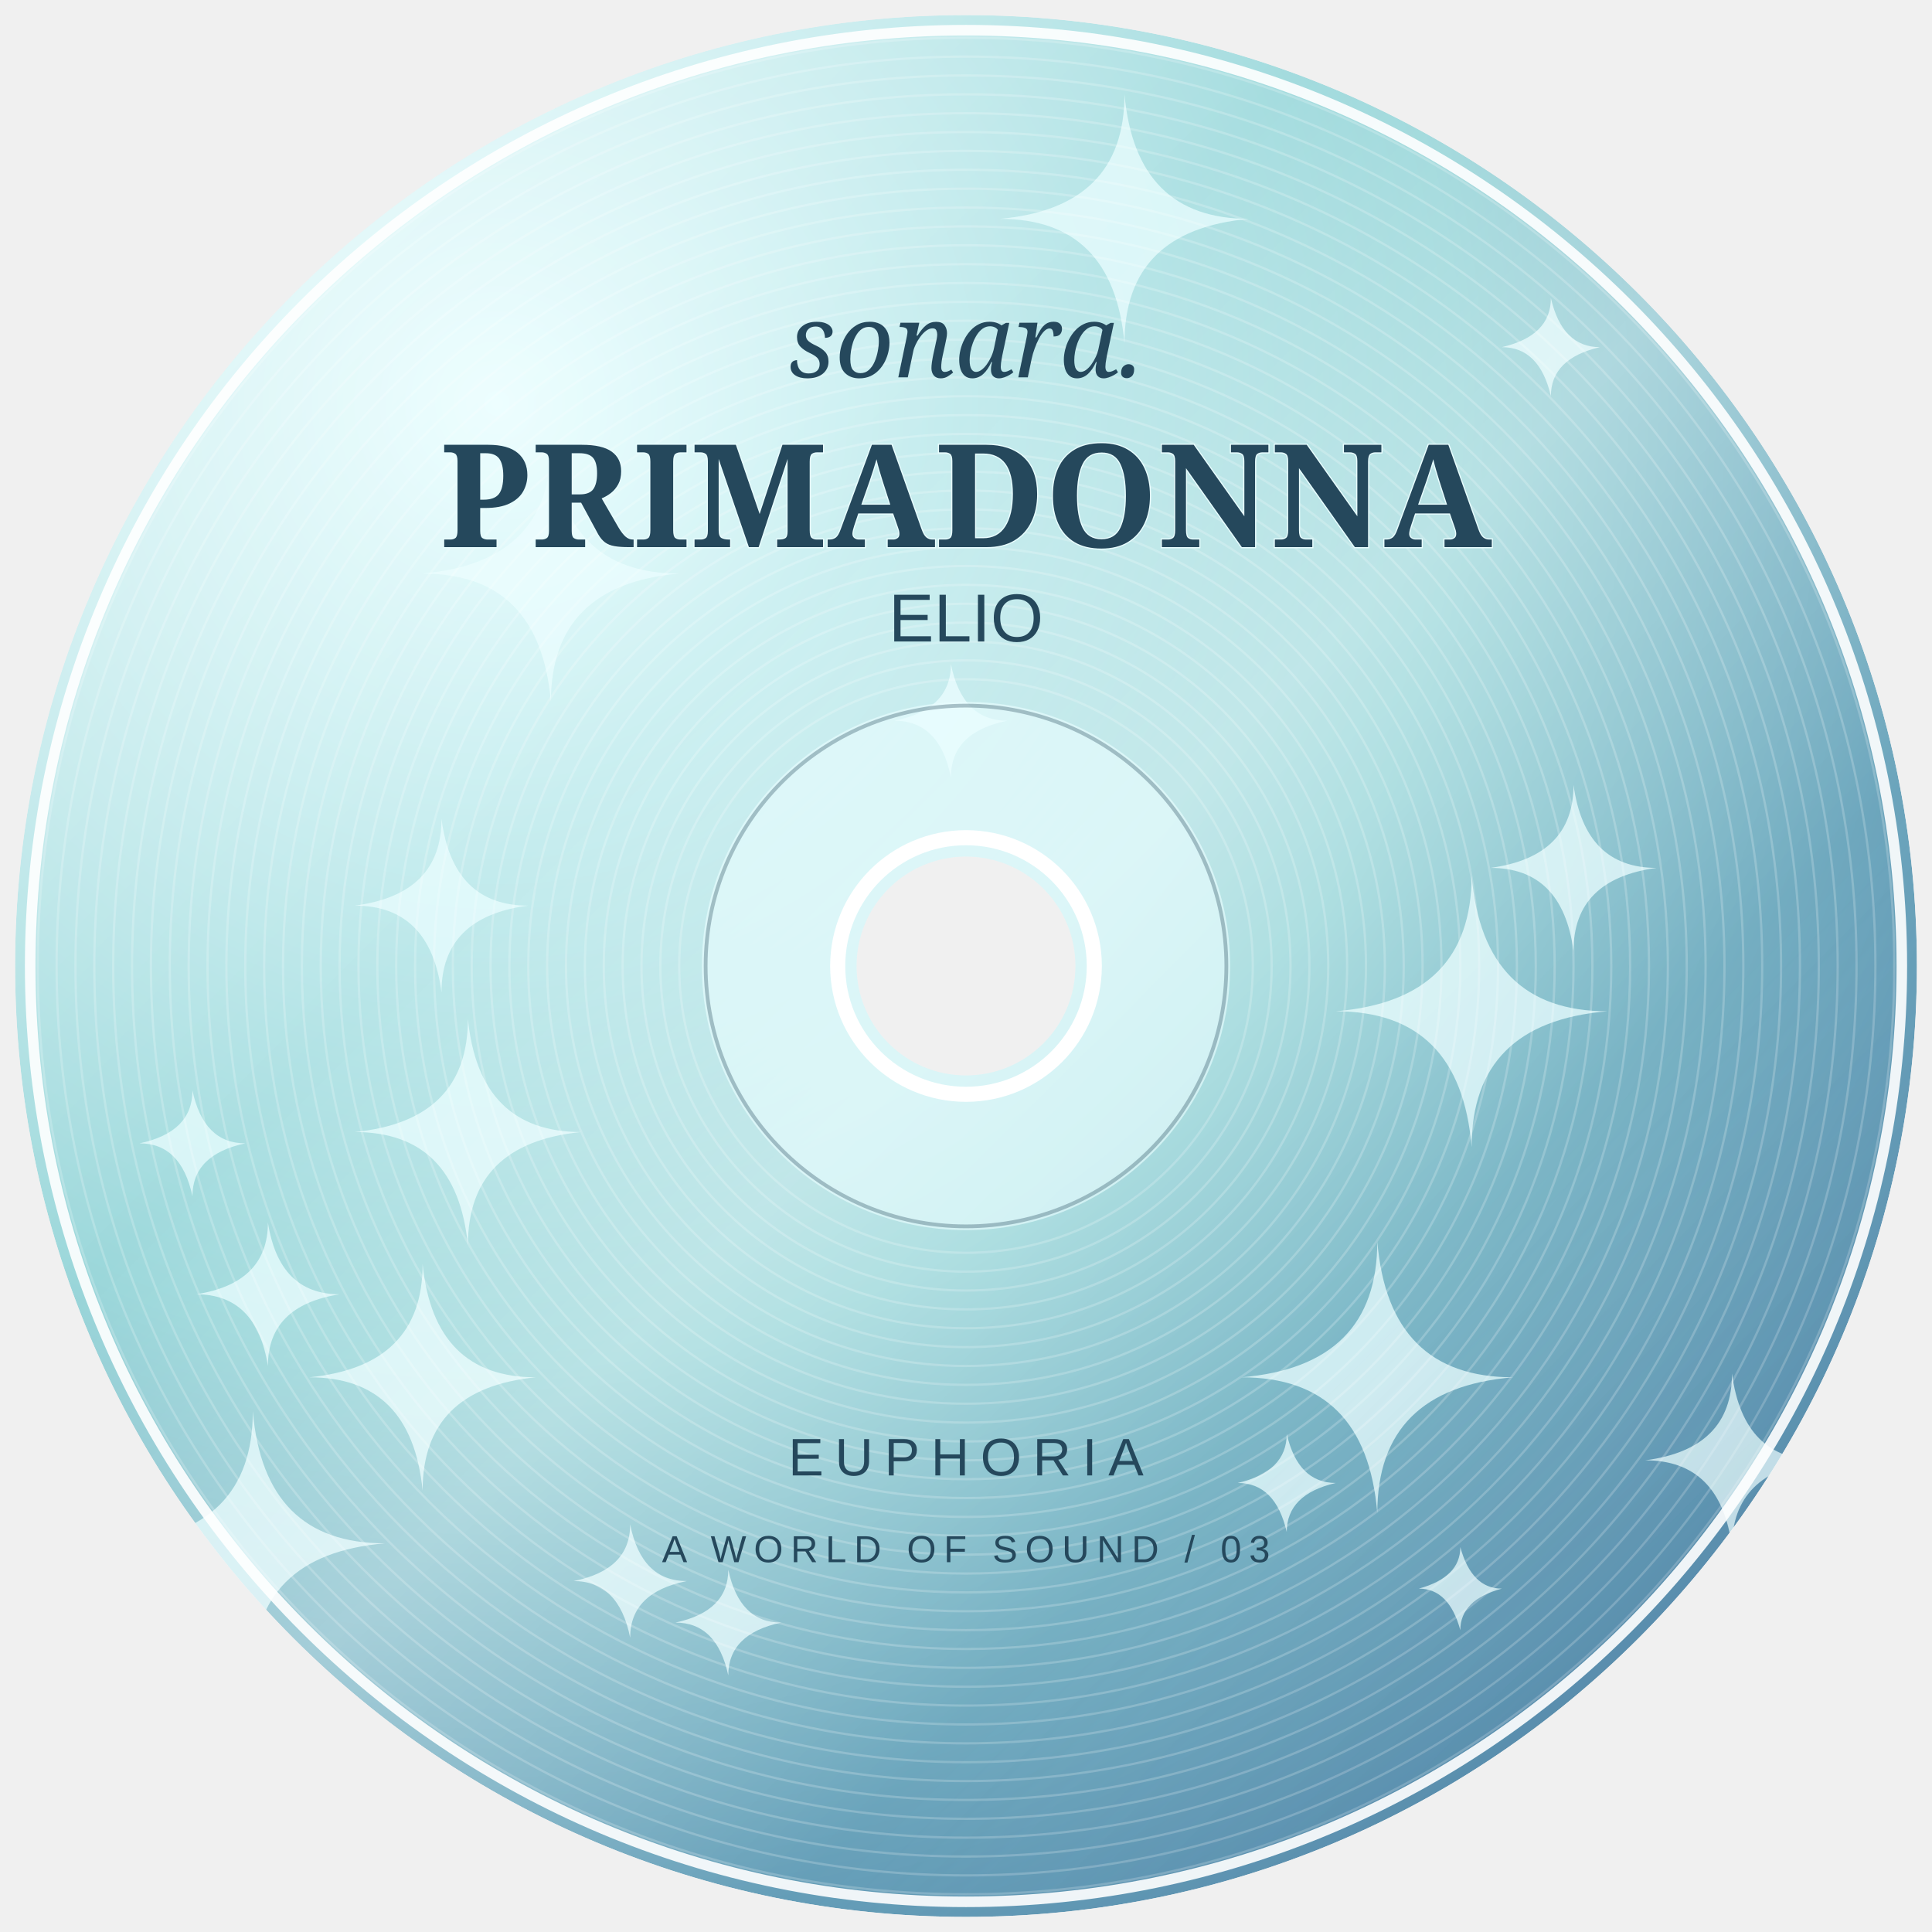
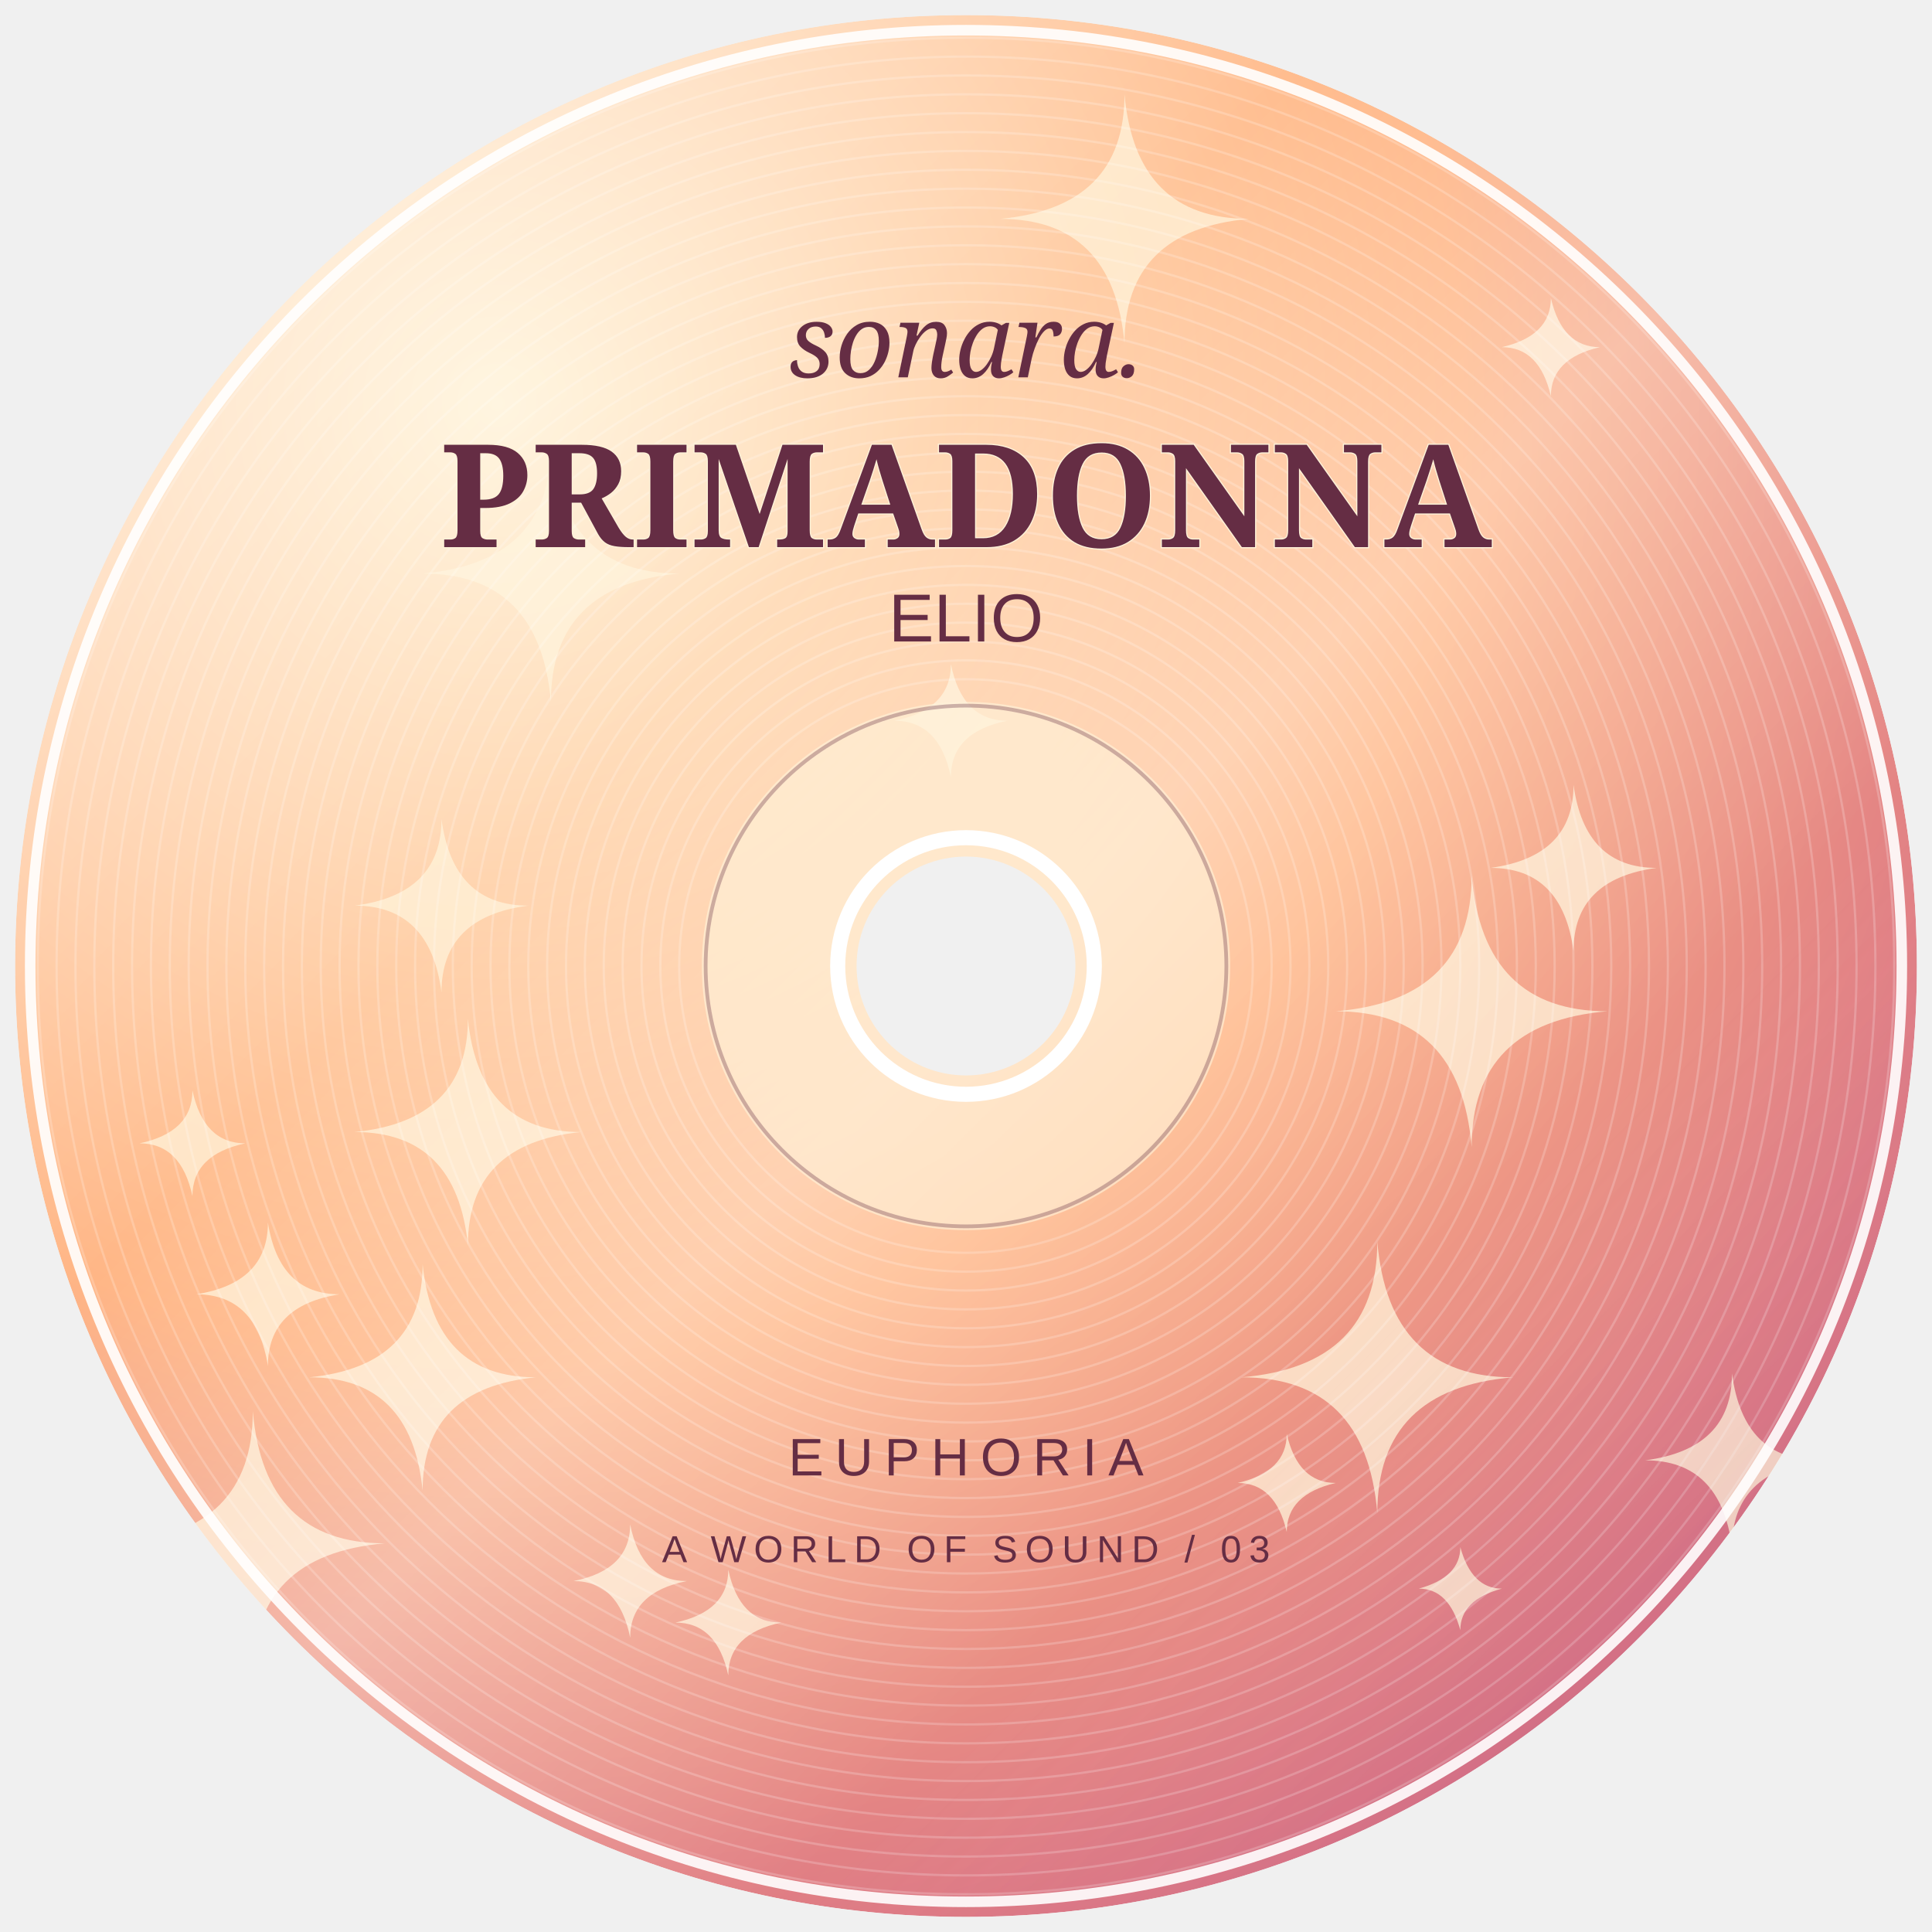
<svg xmlns="http://www.w3.org/2000/svg" width="512" height="512" viewBox="0 0 512 512">
  <defs>
    <radialGradient id="base" cx="25%" cy="20%" r="90%">
-       <stop stop-color="#e9feff" />
-       <stop offset=".57" stop-color="#9bd7da" />
-       <stop offset="1" stop-color="#548cad" />
+       <stop stop-color="#fff3d9" />
+       <stop offset=".57" stop-color="#ffb686" />
+       <stop offset="1" stop-color="#d66c83" />
    </radialGradient>
    <linearGradient id="shine" x1="0" y1="0" x2="1" y2="1">
      <stop stop-color="white" stop-opacity=".5" />
      <stop offset=".35" stop-color="white" stop-opacity="0" />
      <stop offset=".51" stop-color="white" stop-opacity=".30" />
      <stop offset=".7" stop-color="white" stop-opacity="0" />
-       <stop offset="1" stop-color="#25485c" stop-opacity=".16" />
+       <stop offset="1" stop-color="#652d44" stop-opacity=".16" />
    </linearGradient>
    <mask id="cut">
      <circle cx="256" cy="256" r="252" fill="white" />
      <circle cx="256" cy="256" r="29" fill="black" />
    </mask>
    <filter id="mist">
      <feGaussianBlur stdDeviation="23" />
    </filter>
  </defs>
  <g mask="url(#cut)">
    <circle cx="256" cy="256" r="252" fill="url(#base)" />
-     <path d="M265 58 Q298 55 298 25 Q301 58 331 58 Q298 61 298 91 Q295 58 265 58" fill="#e9feff" opacity=".75" />
-     <path d="M52 343 Q71 340 71 324 Q74 343 90 343 Q71 346 71 362 Q68 343 52 343" fill="#e9feff" opacity=".75" />
-     <path d="M152 419 Q167 416 167 404 Q170 419 182 419 Q167 422 167 434 Q164 419 152 419" fill="#e9feff" opacity=".75" />
-     <path d="M398 92 Q411 89 411 79 Q414 92 424 92 Q411 95 411 105 Q408 92 398 92" fill="#e9feff" opacity=".75" />
-     <path d="M436 387 Q459 384 459 364 Q462 387 482 387 Q459 390 459 410 Q456 387 436 387" fill="#e9feff" opacity=".75" />
-     <path d="M376 421 Q387 418 387 410 Q390 421 398 421 Q387 424 387 432 Q384 421 376 421" fill="#e9feff" opacity=".75" />
-     <path d="M94 300 Q124 297 124 270 Q127 300 154 300 Q124 303 124 330 Q121 300 94 300" fill="#e9feff" opacity=".75" />
-     <path d="M32 409 Q67 406 67 374 Q70 409 102 409 Q67 412 67 444 Q64 409 32 409" fill="#e9feff" opacity=".75" />
-     <path d="M354 268 Q390 265 390 232 Q393 268 426 268 Q390 271 390 304 Q387 268 354 268" fill="#e9feff" opacity=".75" />
-     <path d="M37 303 Q51 300 51 289 Q54 303 65 303 Q51 306 51 317 Q48 303 37 303" fill="#e9feff" opacity=".75" />
-     <path d="M82 365 Q112 362 112 335 Q115 365 142 365 Q112 368 112 395 Q109 365 82 365" fill="#e9feff" opacity=".75" />
-     <path d="M179 430 Q193 427 193 416 Q196 430 207 430 Q193 433 193 444 Q190 430 179 430" fill="#e9feff" opacity=".75" />
-     <path d="M112 152 Q146 149 146 118 Q149 152 180 152 Q146 155 146 186 Q143 152 112 152" fill="#e9feff" opacity=".75" />
-     <path d="M328 393 Q341 390 341 380 Q344 393 354 393 Q341 396 341 406 Q338 393 328 393" fill="#e9feff" opacity=".75" />
-     <path d="M94 240 Q117 237 117 217 Q120 240 140 240 Q117 243 117 263 Q114 240 94 240" fill="#e9feff" opacity=".75" />
-     <path d="M237 191 Q252 188 252 176 Q255 191 267 191 Q252 194 252 206 Q249 191 237 191" fill="#e9feff" opacity=".75" />
-     <path d="M395 230 Q417 227 417 208 Q420 230 439 230 Q417 233 417 252 Q414 230 395 230" fill="#e9feff" opacity=".75" />
-     <path d="M329 365 Q365 362 365 329 Q368 365 401 365 Q365 368 365 401 Q362 365 329 365" fill="#e9feff" opacity=".75" />
+     <path d="M265 58 Q298 55 298 25 Q301 58 331 58 Q298 61 298 91 Q295 58 265 58" fill="#fff3d9" opacity=".75" />
+     <path d="M52 343 Q71 340 71 324 Q74 343 90 343 Q71 346 71 362 Q68 343 52 343" fill="#fff3d9" opacity=".75" />
+     <path d="M152 419 Q167 416 167 404 Q170 419 182 419 Q167 422 167 434 Q164 419 152 419" fill="#fff3d9" opacity=".75" />
+     <path d="M398 92 Q411 89 411 79 Q414 92 424 92 Q411 95 411 105 Q408 92 398 92" fill="#fff3d9" opacity=".75" />
+     <path d="M436 387 Q459 384 459 364 Q462 387 482 387 Q459 390 459 410 Q456 387 436 387" fill="#fff3d9" opacity=".75" />
+     <path d="M376 421 Q387 418 387 410 Q390 421 398 421 Q387 424 387 432 Q384 421 376 421" fill="#fff3d9" opacity=".75" />
+     <path d="M94 300 Q124 297 124 270 Q127 300 154 300 Q124 303 124 330 Q121 300 94 300" fill="#fff3d9" opacity=".75" />
+     <path d="M32 409 Q67 406 67 374 Q70 409 102 409 Q67 412 67 444 Q64 409 32 409" fill="#fff3d9" opacity=".75" />
+     <path d="M354 268 Q390 265 390 232 Q393 268 426 268 Q390 271 390 304 Q387 268 354 268" fill="#fff3d9" opacity=".75" />
+     <path d="M37 303 Q51 300 51 289 Q54 303 65 303 Q51 306 51 317 Q48 303 37 303" fill="#fff3d9" opacity=".75" />
+     <path d="M82 365 Q112 362 112 335 Q115 365 142 365 Q112 368 112 395 Q109 365 82 365" fill="#fff3d9" opacity=".75" />
+     <path d="M179 430 Q193 427 193 416 Q196 430 207 430 Q193 433 193 444 Q190 430 179 430" fill="#fff3d9" opacity=".75" />
+     <path d="M112 152 Q146 149 146 118 Q149 152 180 152 Q146 155 146 186 Q143 152 112 152" fill="#fff3d9" opacity=".75" />
+     <path d="M328 393 Q341 390 341 380 Q344 393 354 393 Q341 396 341 406 Q338 393 328 393" fill="#fff3d9" opacity=".75" />
+     <path d="M94 240 Q117 237 117 217 Q120 240 140 240 Q117 243 117 263 Q114 240 94 240" fill="#fff3d9" opacity=".75" />
+     <path d="M237 191 Q252 188 252 176 Q255 191 267 191 Q252 194 252 206 Q249 191 237 191" fill="#fff3d9" opacity=".75" />
+     <path d="M395 230 Q417 227 417 208 Q420 230 439 230 Q417 233 417 252 Q414 230 395 230" fill="#fff3d9" opacity=".75" />
+     <path d="M329 365 Q365 362 365 329 Q368 365 401 365 Q365 368 365 401 Q362 365 329 365" fill="#fff3d9" opacity=".75" />
    <circle cx="256" cy="256" r="76" fill="none" stroke="white" stroke-width=".6" opacity=".2" />
    <circle cx="256" cy="256" r="81" fill="none" stroke="white" stroke-width=".6" opacity=".2" />
    <circle cx="256" cy="256" r="86" fill="none" stroke="white" stroke-width=".6" opacity=".2" />
    <circle cx="256" cy="256" r="91" fill="none" stroke="white" stroke-width=".6" opacity=".2" />
    <circle cx="256" cy="256" r="96" fill="none" stroke="white" stroke-width=".6" opacity=".2" />
    <circle cx="256" cy="256" r="101" fill="none" stroke="white" stroke-width=".6" opacity=".2" />
    <circle cx="256" cy="256" r="106" fill="none" stroke="white" stroke-width=".6" opacity=".2" />
    <circle cx="256" cy="256" r="111" fill="none" stroke="white" stroke-width=".6" opacity=".2" />
    <circle cx="256" cy="256" r="116" fill="none" stroke="white" stroke-width=".6" opacity=".2" />
    <circle cx="256" cy="256" r="121" fill="none" stroke="white" stroke-width=".6" opacity=".2" />
    <circle cx="256" cy="256" r="126" fill="none" stroke="white" stroke-width=".6" opacity=".2" />
    <circle cx="256" cy="256" r="131" fill="none" stroke="white" stroke-width=".6" opacity=".2" />
    <circle cx="256" cy="256" r="136" fill="none" stroke="white" stroke-width=".6" opacity=".2" />
    <circle cx="256" cy="256" r="141" fill="none" stroke="white" stroke-width=".6" opacity=".2" />
    <circle cx="256" cy="256" r="146" fill="none" stroke="white" stroke-width=".6" opacity=".2" />
    <circle cx="256" cy="256" r="151" fill="none" stroke="white" stroke-width=".6" opacity=".2" />
    <circle cx="256" cy="256" r="156" fill="none" stroke="white" stroke-width=".6" opacity=".2" />
    <circle cx="256" cy="256" r="161" fill="none" stroke="white" stroke-width=".6" opacity=".2" />
    <circle cx="256" cy="256" r="166" fill="none" stroke="white" stroke-width=".6" opacity=".2" />
    <circle cx="256" cy="256" r="171" fill="none" stroke="white" stroke-width=".6" opacity=".2" />
    <circle cx="256" cy="256" r="176" fill="none" stroke="white" stroke-width=".6" opacity=".2" />
    <circle cx="256" cy="256" r="181" fill="none" stroke="white" stroke-width=".6" opacity=".2" />
    <circle cx="256" cy="256" r="186" fill="none" stroke="white" stroke-width=".6" opacity=".2" />
    <circle cx="256" cy="256" r="191" fill="none" stroke="white" stroke-width=".6" opacity=".2" />
    <circle cx="256" cy="256" r="196" fill="none" stroke="white" stroke-width=".6" opacity=".2" />
    <circle cx="256" cy="256" r="201" fill="none" stroke="white" stroke-width=".6" opacity=".2" />
    <circle cx="256" cy="256" r="206" fill="none" stroke="white" stroke-width=".6" opacity=".2" />
    <circle cx="256" cy="256" r="211" fill="none" stroke="white" stroke-width=".6" opacity=".2" />
    <circle cx="256" cy="256" r="216" fill="none" stroke="white" stroke-width=".6" opacity=".2" />
    <circle cx="256" cy="256" r="221" fill="none" stroke="white" stroke-width=".6" opacity=".2" />
    <circle cx="256" cy="256" r="226" fill="none" stroke="white" stroke-width=".6" opacity=".2" />
    <circle cx="256" cy="256" r="231" fill="none" stroke="white" stroke-width=".6" opacity=".2" />
    <circle cx="256" cy="256" r="236" fill="none" stroke="white" stroke-width=".6" opacity=".2" />
    <circle cx="256" cy="256" r="241" fill="none" stroke="white" stroke-width=".6" opacity=".2" />
    <circle cx="256" cy="256" r="246" fill="none" stroke="white" stroke-width=".6" opacity=".2" />
    <circle cx="256" cy="256" r="252" fill="url(#shine)" />
    <circle cx="256" cy="256" r="248" fill="none" stroke="white" stroke-width="2.8" opacity=".9" />
-     <circle cx="256" cy="256" r="70" fill="#e9feff" opacity=".63" />
-     <circle cx="256" cy="256" r="69" fill="none" stroke="#25485c" opacity=".33" />
+     <circle cx="256" cy="256" r="70" fill="#fff3d9" opacity=".63" />
+     <circle cx="256" cy="256" r="69" fill="none" stroke="#652d44" opacity=".33" />
    <circle cx="256" cy="256" r="34" fill="none" stroke="white" stroke-width="4" />
-     <text x="256" y="100" text-anchor="middle" font-family="Georgia,serif" font-style="italic" font-size="27" fill="#25485c">sonara.</text>
-     <text x="256" y="145" text-anchor="middle" font-family="Georgia,serif" font-size="38" font-weight="bold" fill="#25485c" stroke="#e9feff" stroke-width=".6" paint-order="stroke">PRIMADONNA</text>
-     <text x="256" y="170" text-anchor="middle" font-family="Arial,sans-serif" font-size="18" fill="#25485c">ELIO</text>
-     <text x="256" y="391" text-anchor="middle" font-family="Arial,sans-serif" font-size="14" letter-spacing="3" fill="#25485c">EUPHORIA</text>
-     <text x="256" y="414" text-anchor="middle" font-family="Arial,sans-serif" font-size="10" letter-spacing="2" fill="#25485c">A WORLD OF SOUND / 03</text>
+     <text x="256" y="100" text-anchor="middle" font-family="Georgia,serif" font-style="italic" font-size="27" fill="#652d44">sonara.</text>
+     <text x="256" y="145" text-anchor="middle" font-family="Georgia,serif" font-size="38" font-weight="bold" fill="#652d44" stroke="#fff3d9" stroke-width=".6" paint-order="stroke">PRIMADONNA</text>
+     <text x="256" y="170" text-anchor="middle" font-family="Arial,sans-serif" font-size="18" fill="#652d44">ELIO</text>
+     <text x="256" y="391" text-anchor="middle" font-family="Arial,sans-serif" font-size="14" letter-spacing="3" fill="#652d44">EUPHORIA</text>
+     <text x="256" y="414" text-anchor="middle" font-family="Arial,sans-serif" font-size="10" letter-spacing="2" fill="#652d44">A WORLD OF SOUND / 03</text>
  </g>
</svg>
